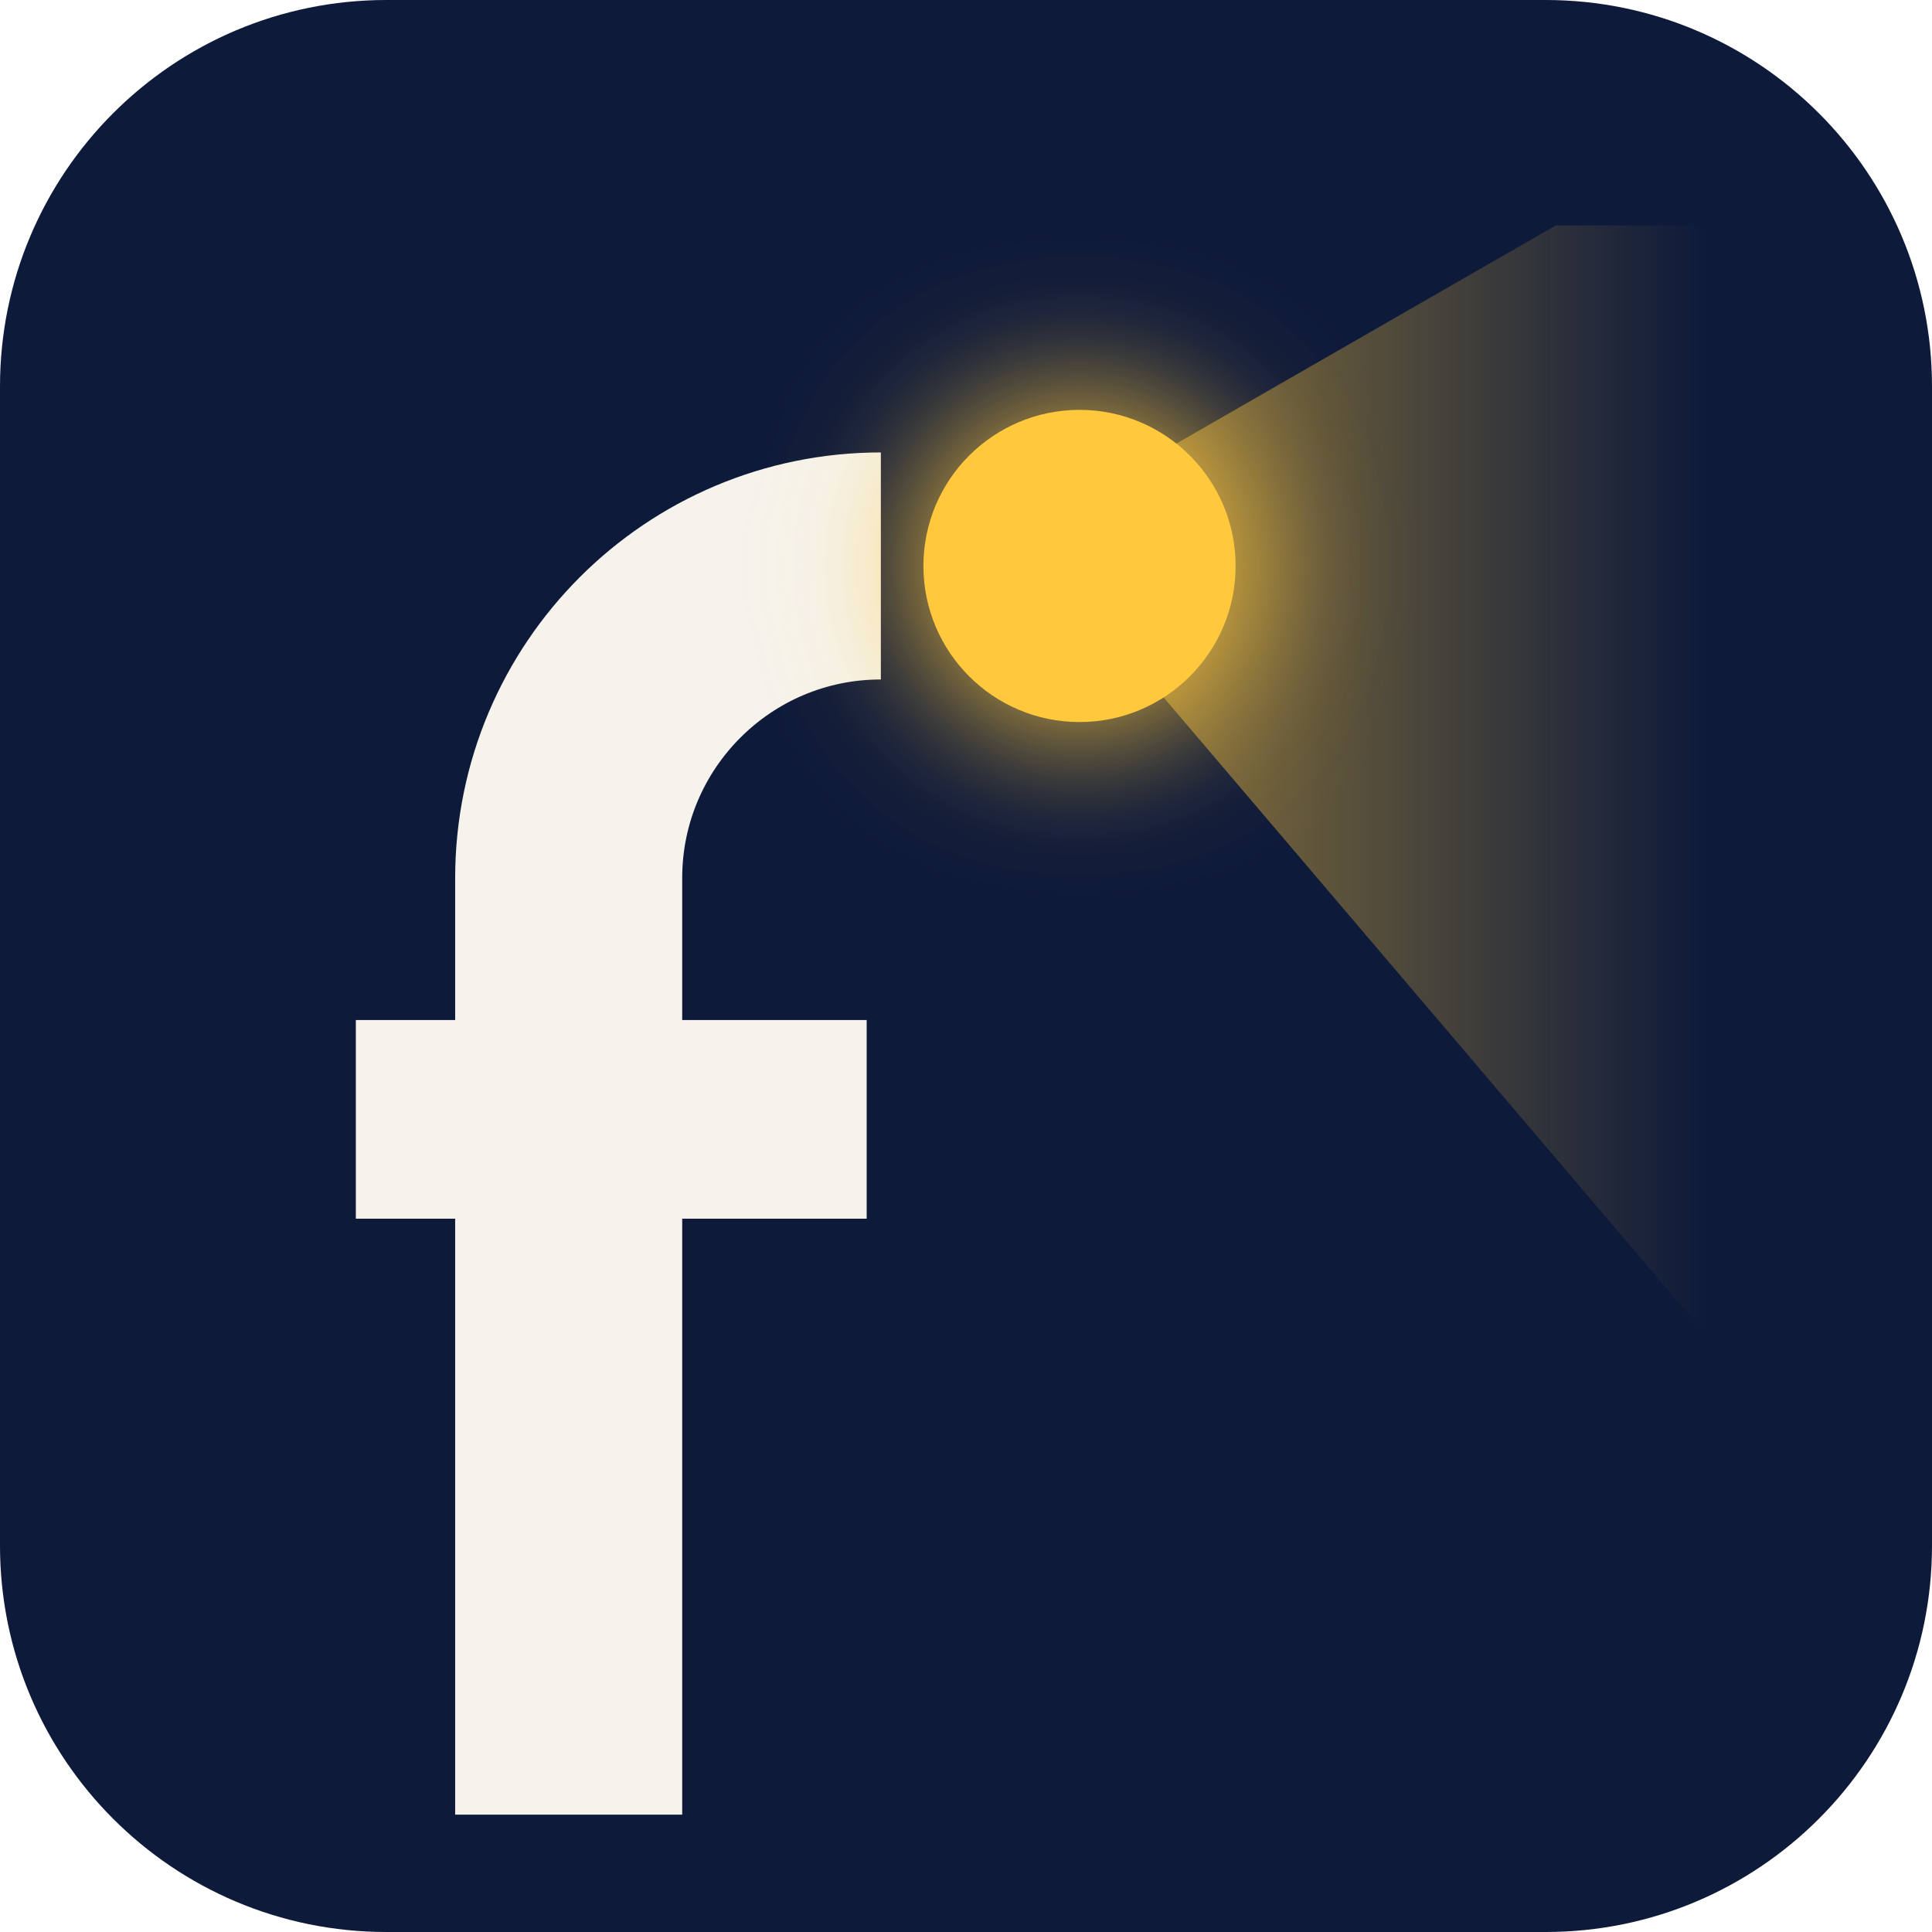
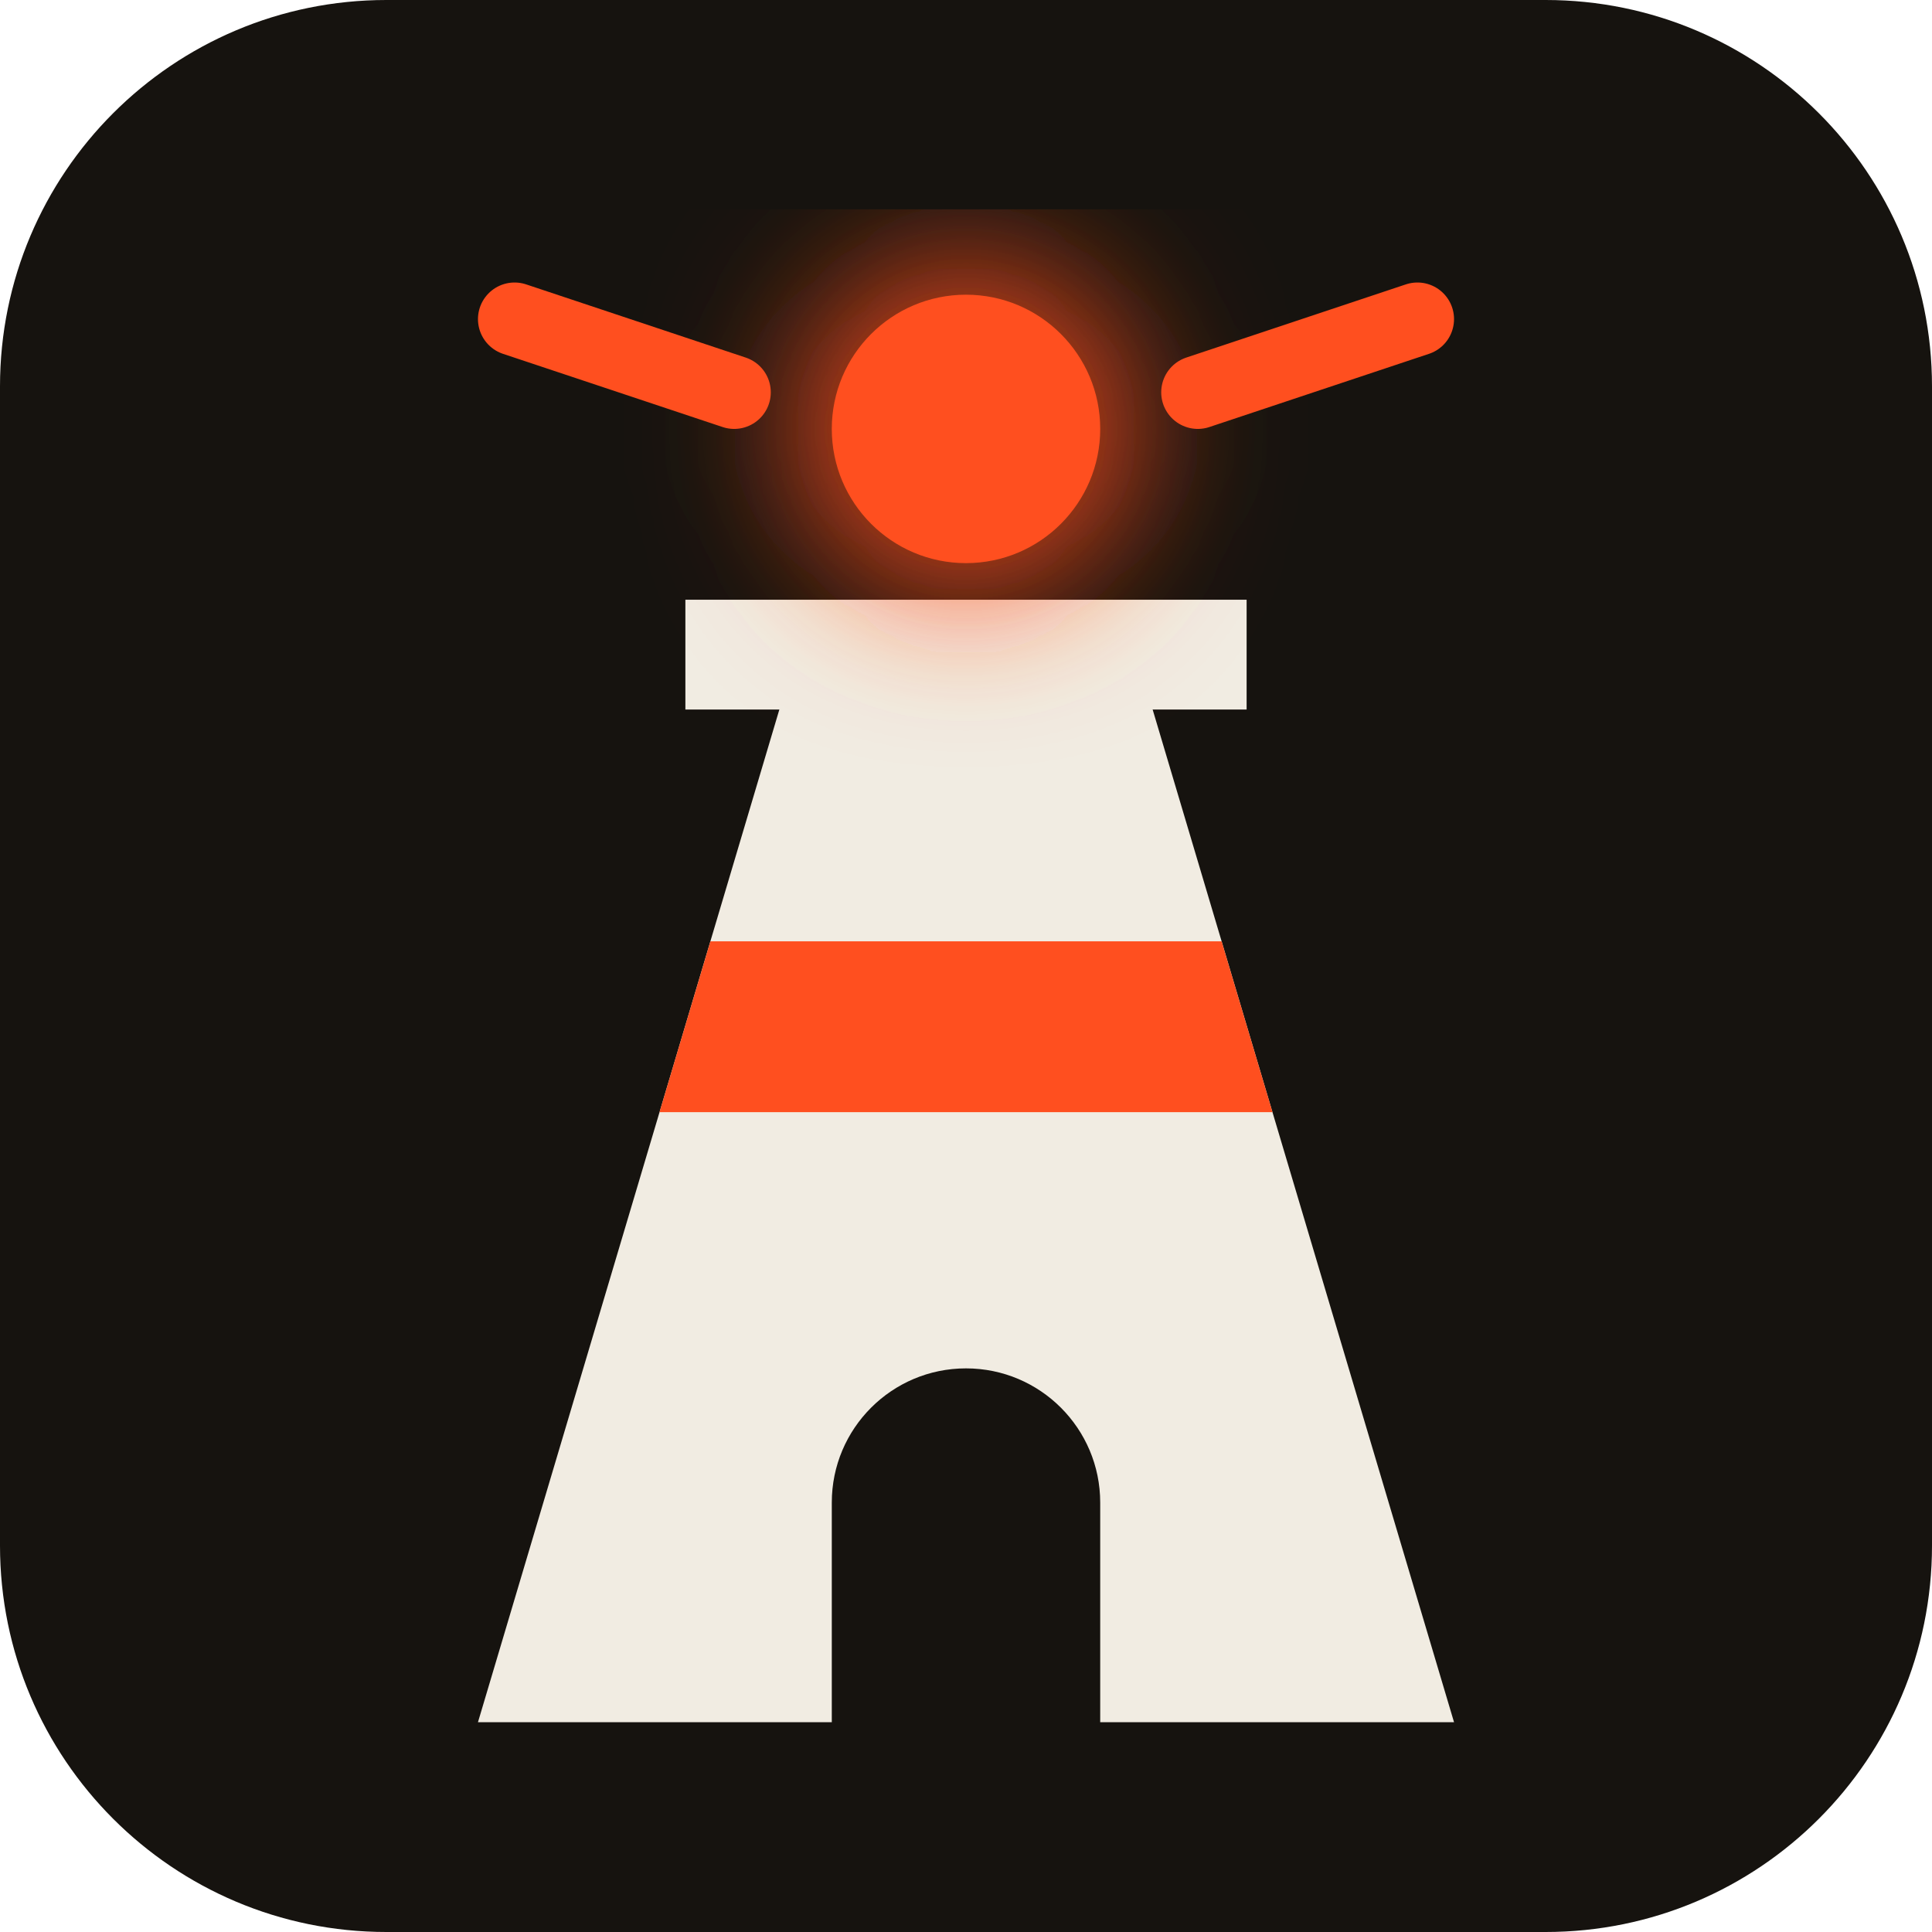
<svg xmlns="http://www.w3.org/2000/svg" viewBox="0 0 120 120">
-   <rect width="120" height="120" rx="24" fill="#0E1A3A" />
-   <svg x="14" y="14" width="92" height="104" viewBox="0 -12 104 118">
-     <defs>
-       <linearGradient id="fag13" x1="0" x2="1">
-         <stop offset="0" stop-color="#FFC83D" stop-opacity="0.5" />
-         <stop offset="1" stop-color="#FFC83D" stop-opacity="0" />
-       </linearGradient>
-       <clipPath id="fac14">
-         <polygon points="64,5 104,-18 104,66 64,19" />
-       </clipPath>
-       <filter id="faf15" x="-2" y="-2" width="5" height="5">
-         <feGaussianBlur stdDeviation="5" />
-       </filter>
-     </defs>
-     <polygon points="64,5 104,-18 104,66 64,19" fill="url(#fag13)" />
-     <g fill="none" stroke="#F6F3EC" stroke-width="16">
-       <path d="M24 100V34A22 22 0 0 1 46 12" />
-       <path d="M9 51H45" stroke-width="14" />
-     </g>
-     <circle cx="60" cy="12" r="12" fill="#FFC83D" filter="url(#faf15)" opacity=".9" />
-     <circle cx="60" cy="12" r="11" fill="#FFC83D" />
+   <rect width="120" height="120" rx="24" fill="#16130F" />
+   <svg x="22" y="13" width="76" height="97" viewBox="64 -24 100 128">
+     <path fill="#F1ECE2" fill-rule="evenodd" d="M74 100L99 16H129L154 100Z M103 100V82A11 11 0 0 1 125 82V100Z" />
+     <path fill="#FF4F1F" d="M93.05 36H134.95L139.12 50H88.88Z" />
+     <path fill="#F1ECE2" d="M91 8H137V17H91Z" />
+     <filter id="faf7" x="-2" y="-2" width="5" height="5">
+       <feGaussianBlur stdDeviation="6" />
+     </filter>
+     <circle cx="114" cy="-6" r="14" fill="#FF4F1F" filter="url(#faf7)" opacity="0.85" />
+     <circle cx="114" cy="-6" r="11" fill="#FF4F1F" />
+     <path d="M95 -9L77 -15M133 -9L151 -15" stroke="#FF4F1F" stroke-width="6" stroke-linecap="round" fill="none" />
  </svg>
</svg>
